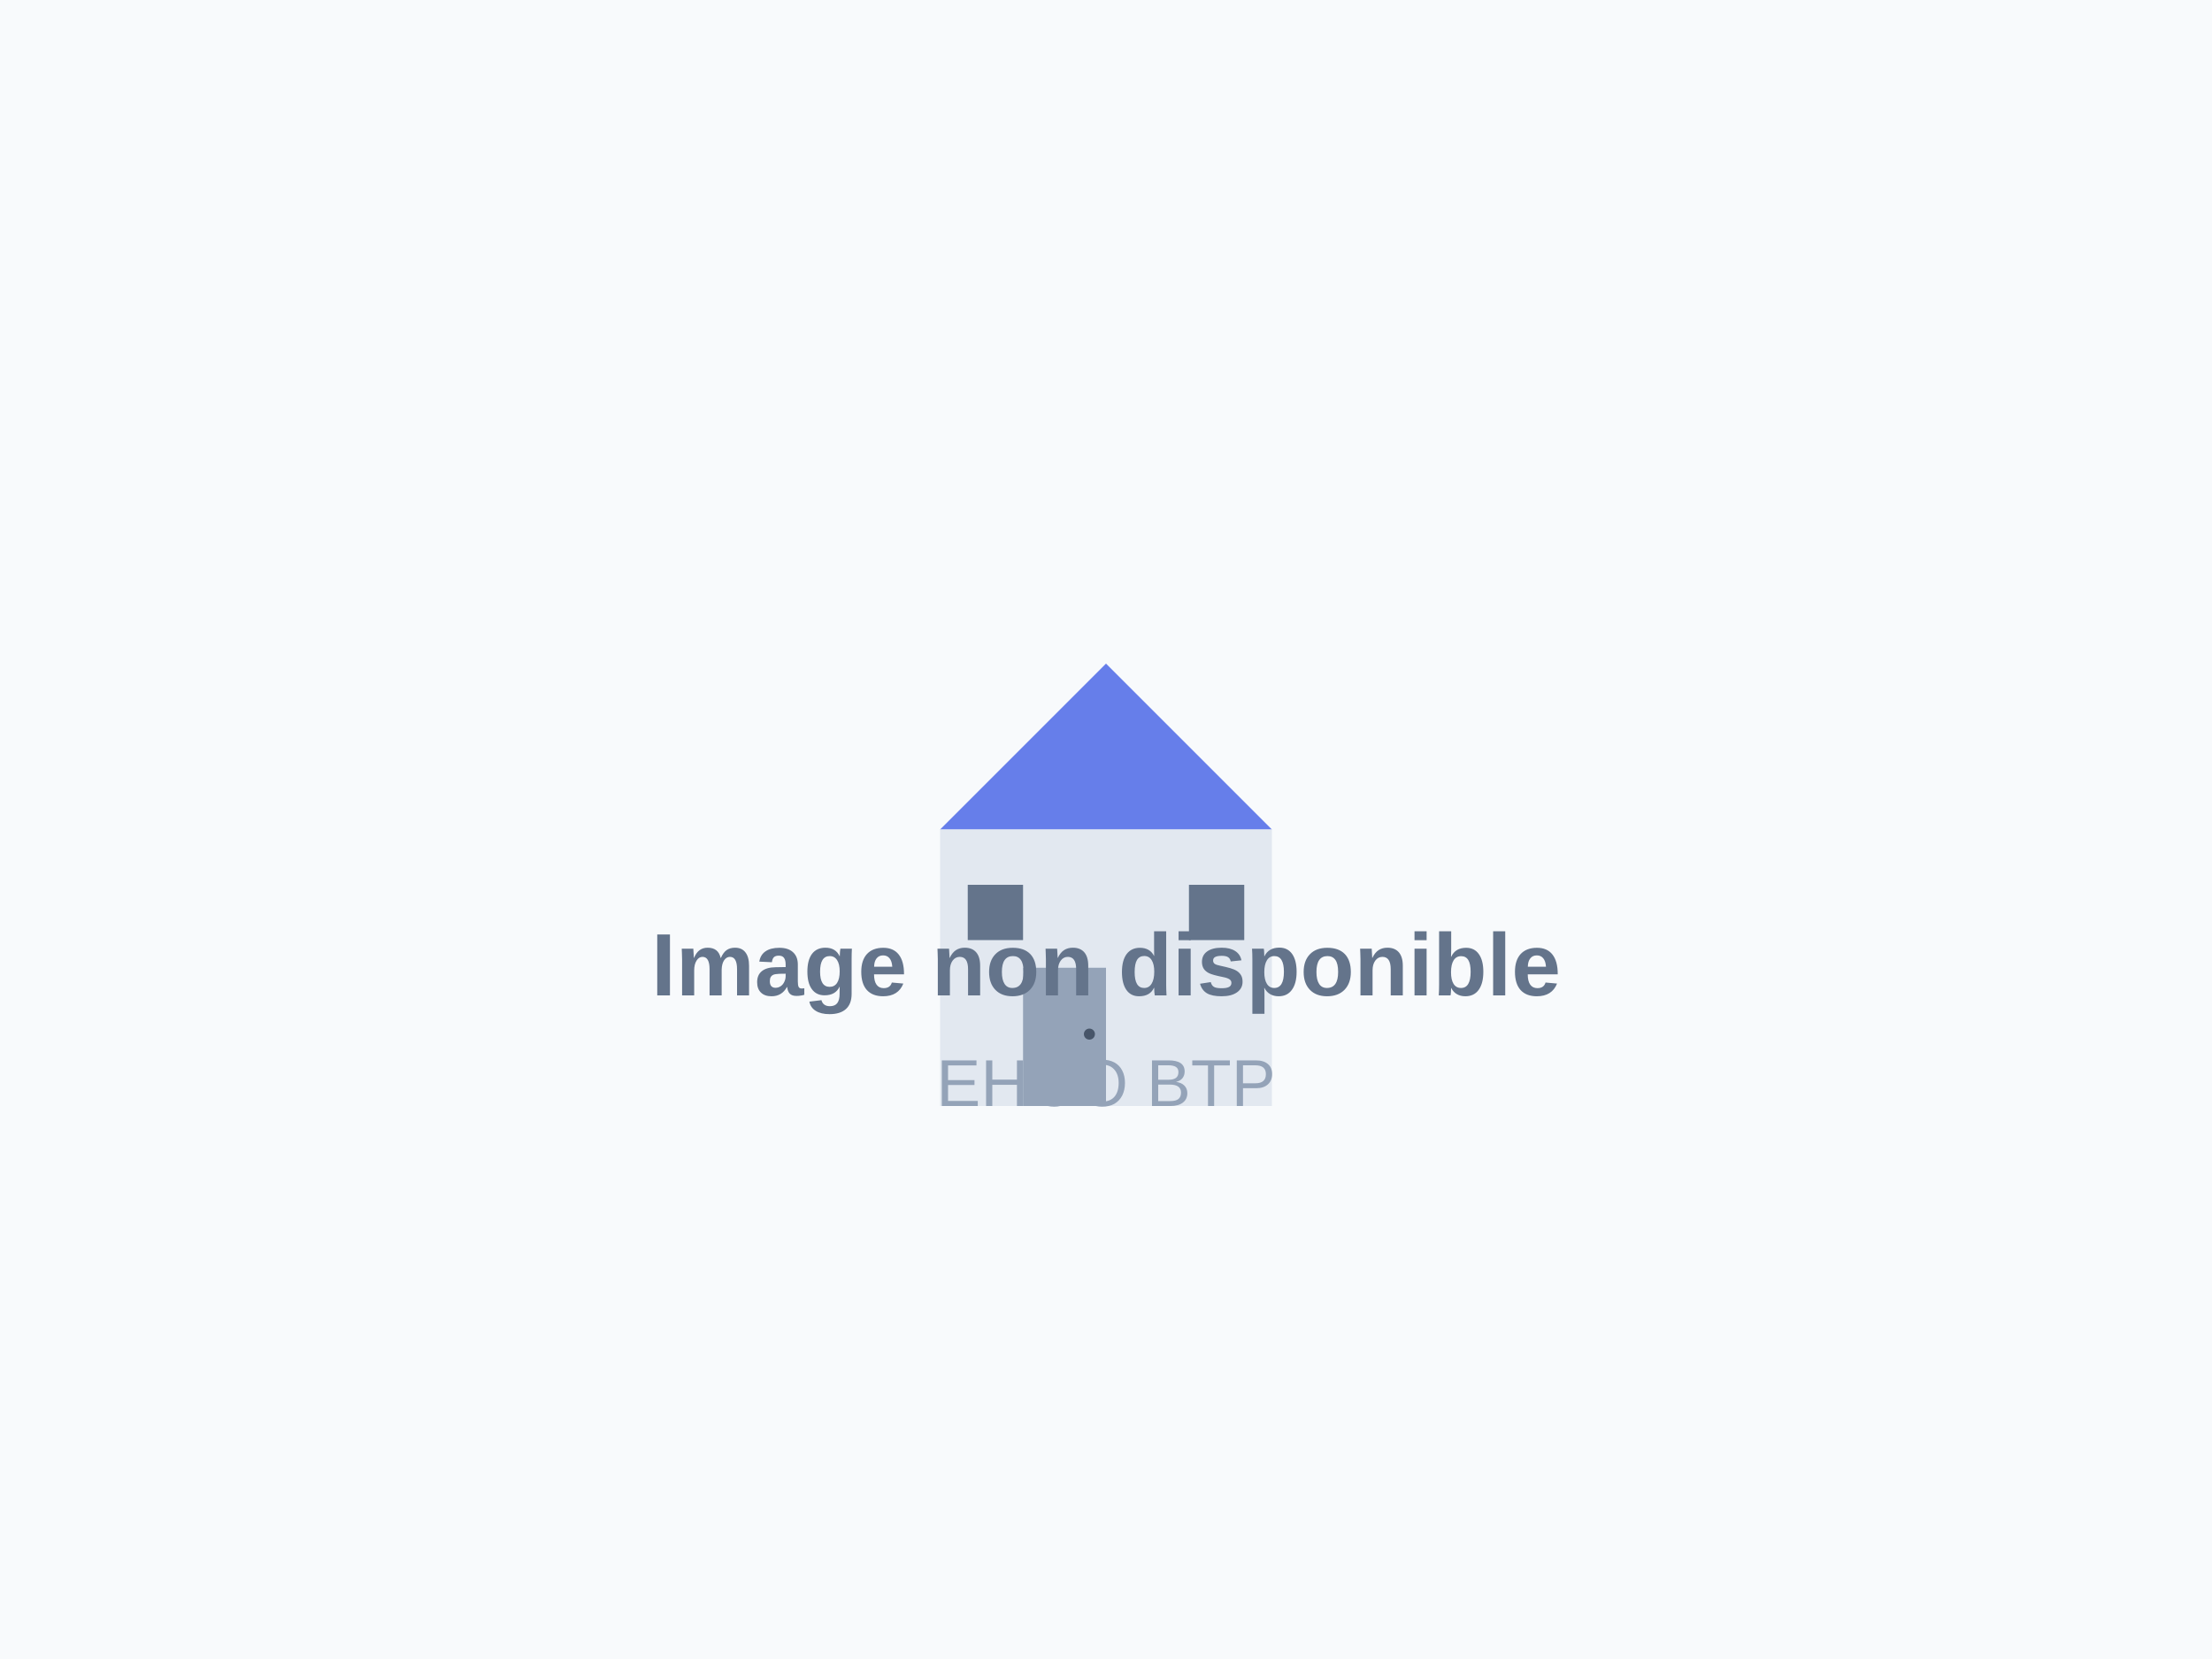
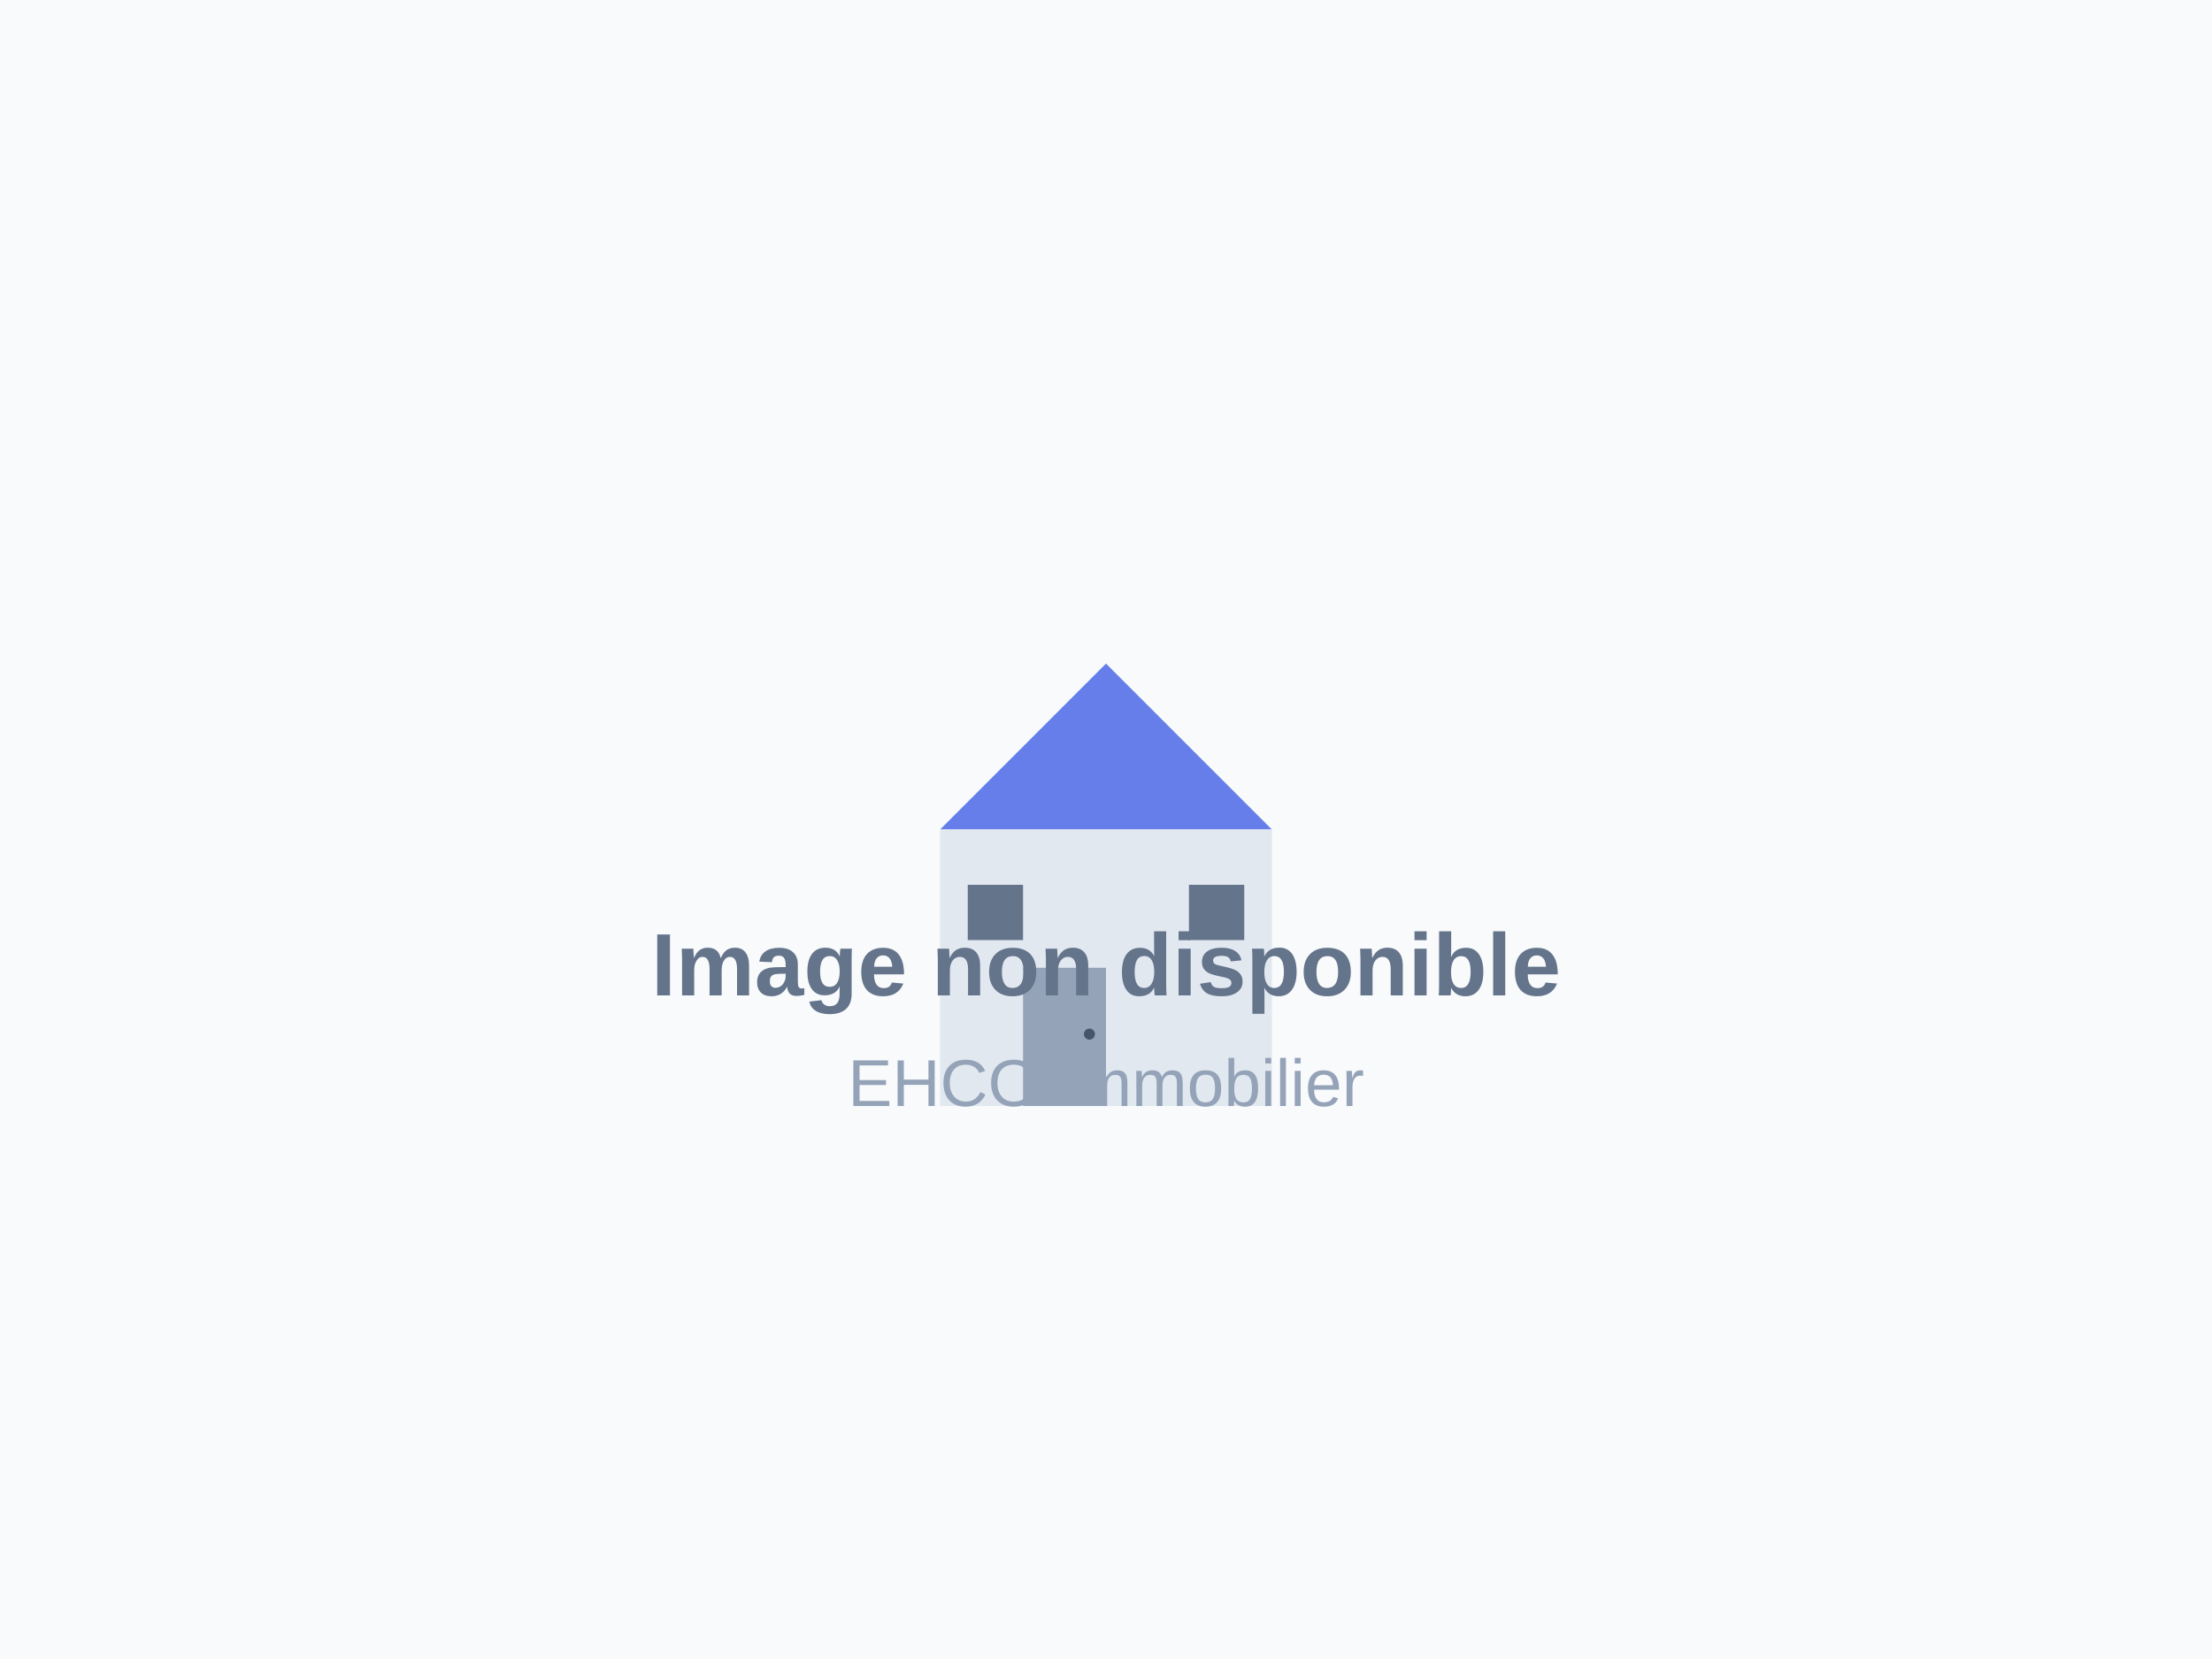
<svg xmlns="http://www.w3.org/2000/svg" width="400" height="300" viewBox="0 0 400 300" fill="none">
  <rect width="400" height="300" fill="#f8fafc" />
  <g transform="translate(150, 80)">
    <path d="M50 40 L20 70 L80 70 Z" fill="#667eea" />
    <rect x="20" y="70" width="60" height="50" fill="#e2e8f0" />
    <rect x="35" y="95" width="15" height="25" fill="#94a3b8" />
    <rect x="25" y="80" width="10" height="10" fill="#64748b" />
    <rect x="65" y="80" width="10" height="10" fill="#64748b" />
    <circle cx="47" cy="107" r="1" fill="#475569" />
  </g>
  <text x="200" y="180" text-anchor="middle" fill="#64748b" font-family="Arial, sans-serif" font-size="16" font-weight="600">
    Image non disponible
  </text>
  <text x="200" y="200" text-anchor="middle" fill="#94a3b8" font-family="Arial, sans-serif" font-size="12">
-     EHCO BTP
+     EHCO Immobilier
  </text>
</svg>
